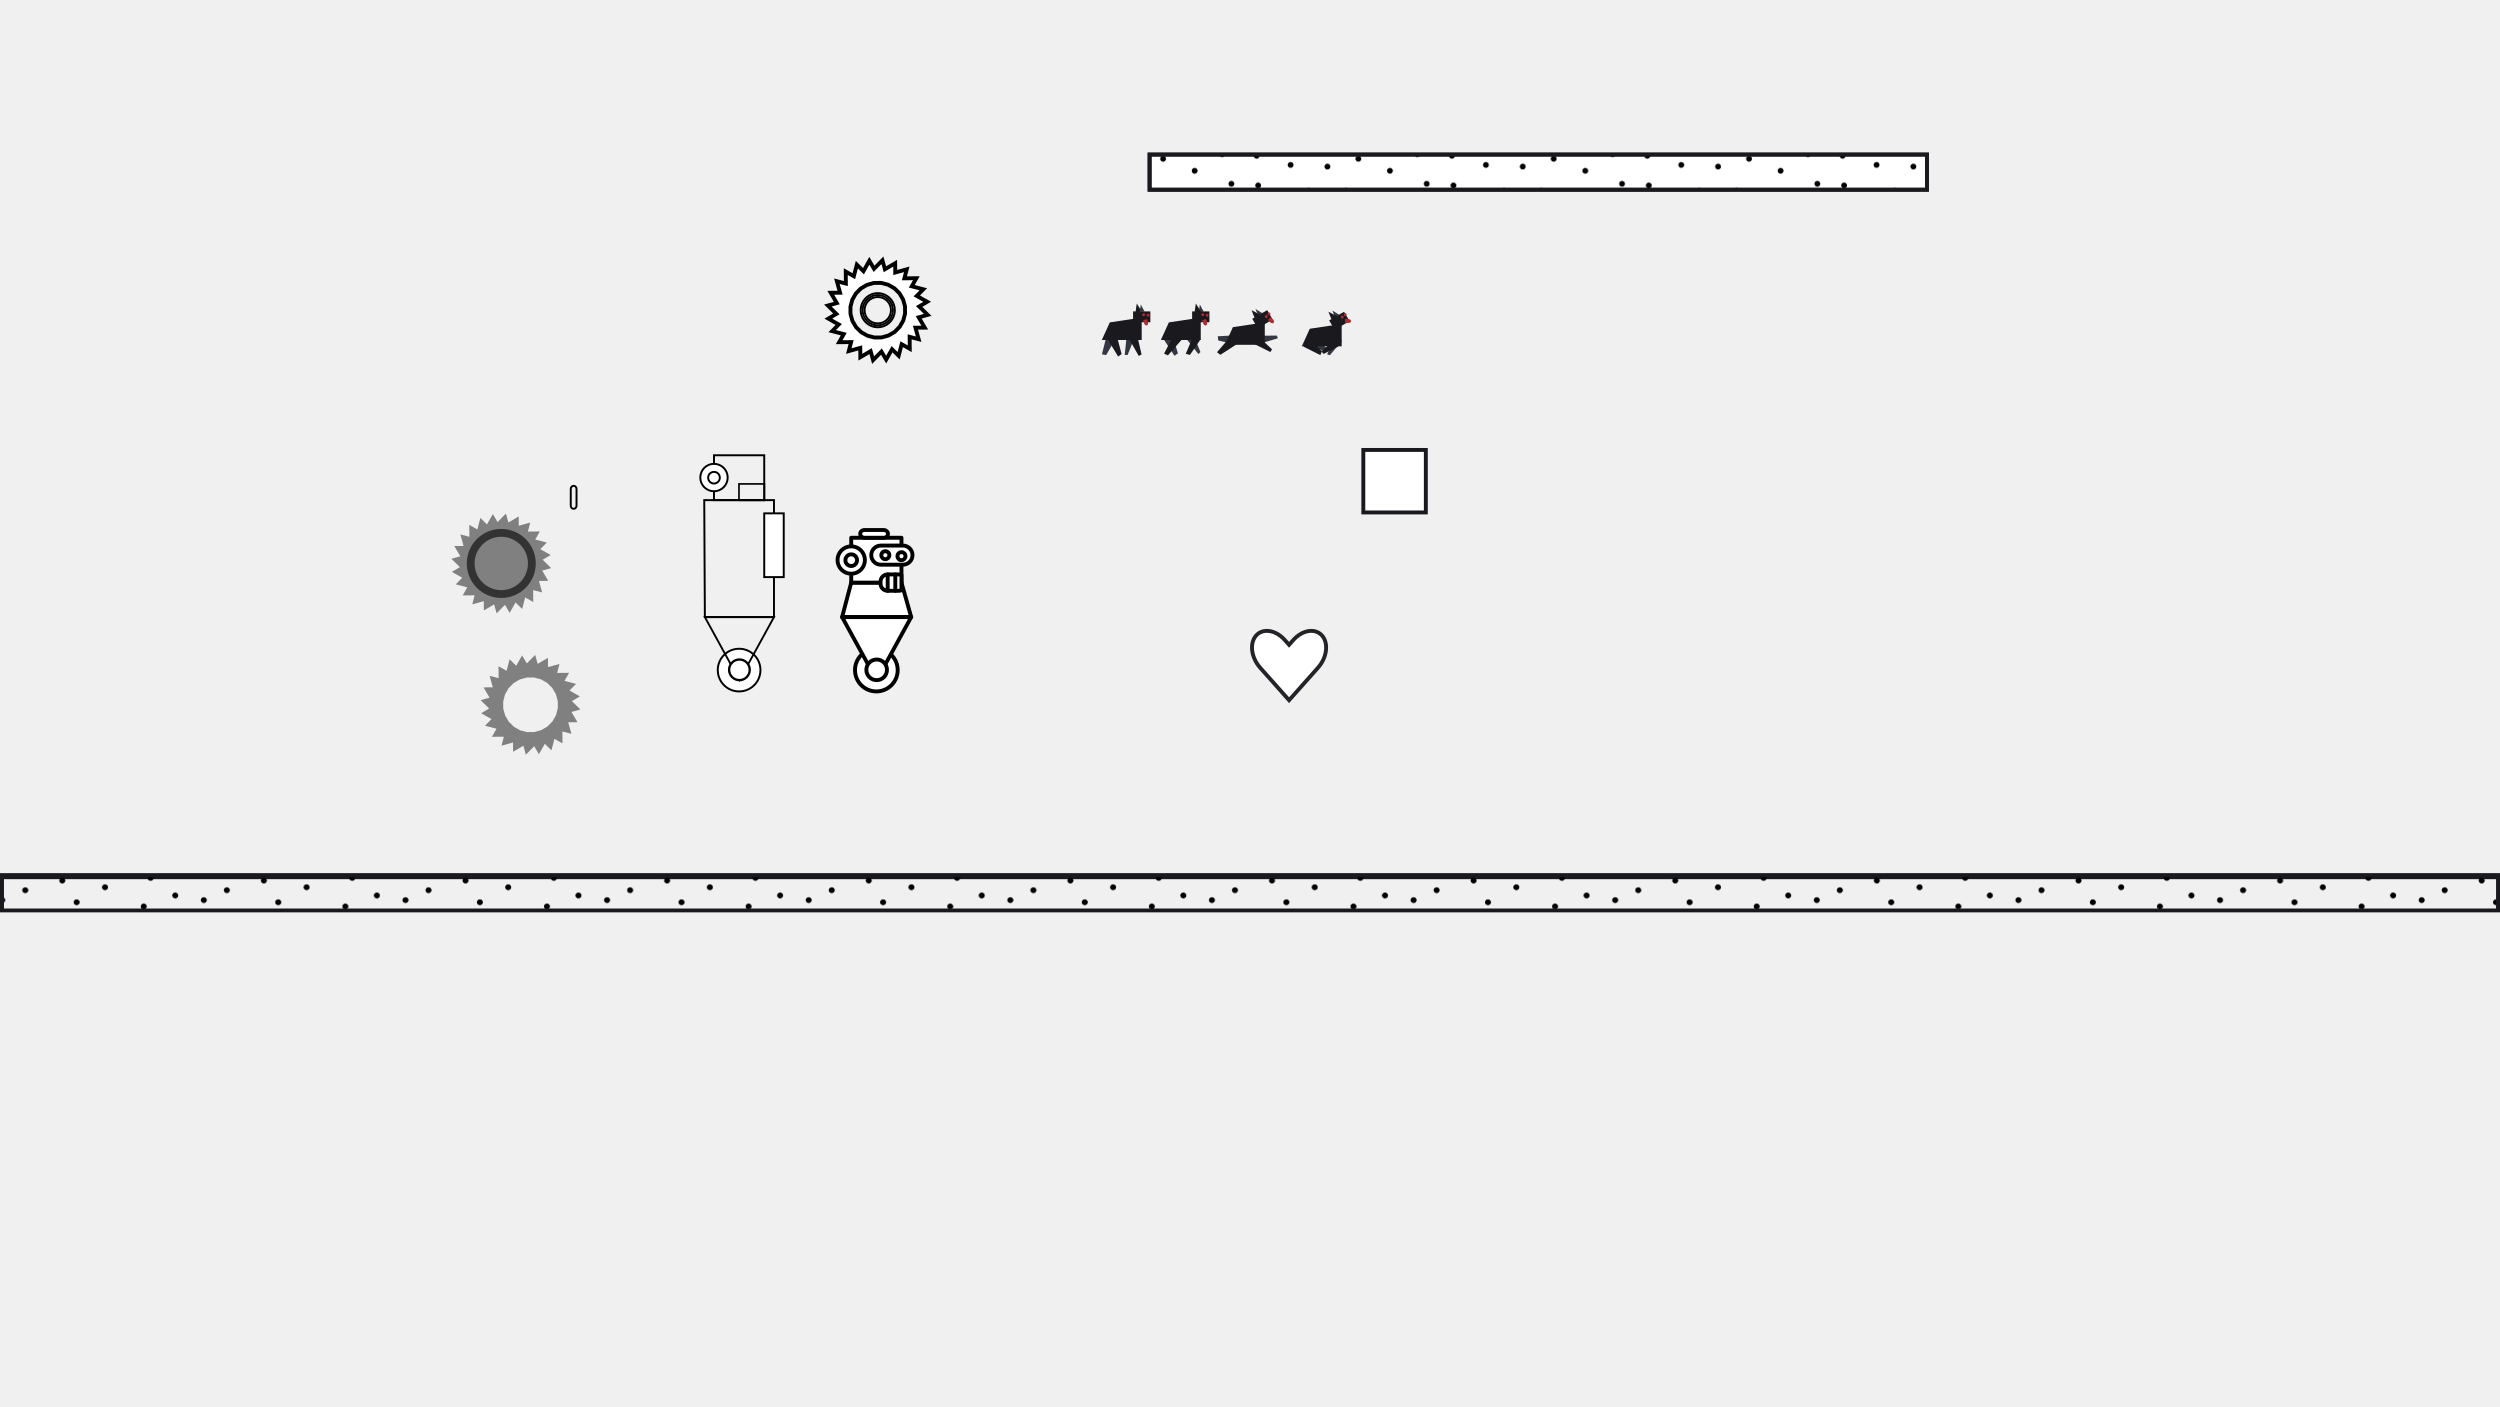
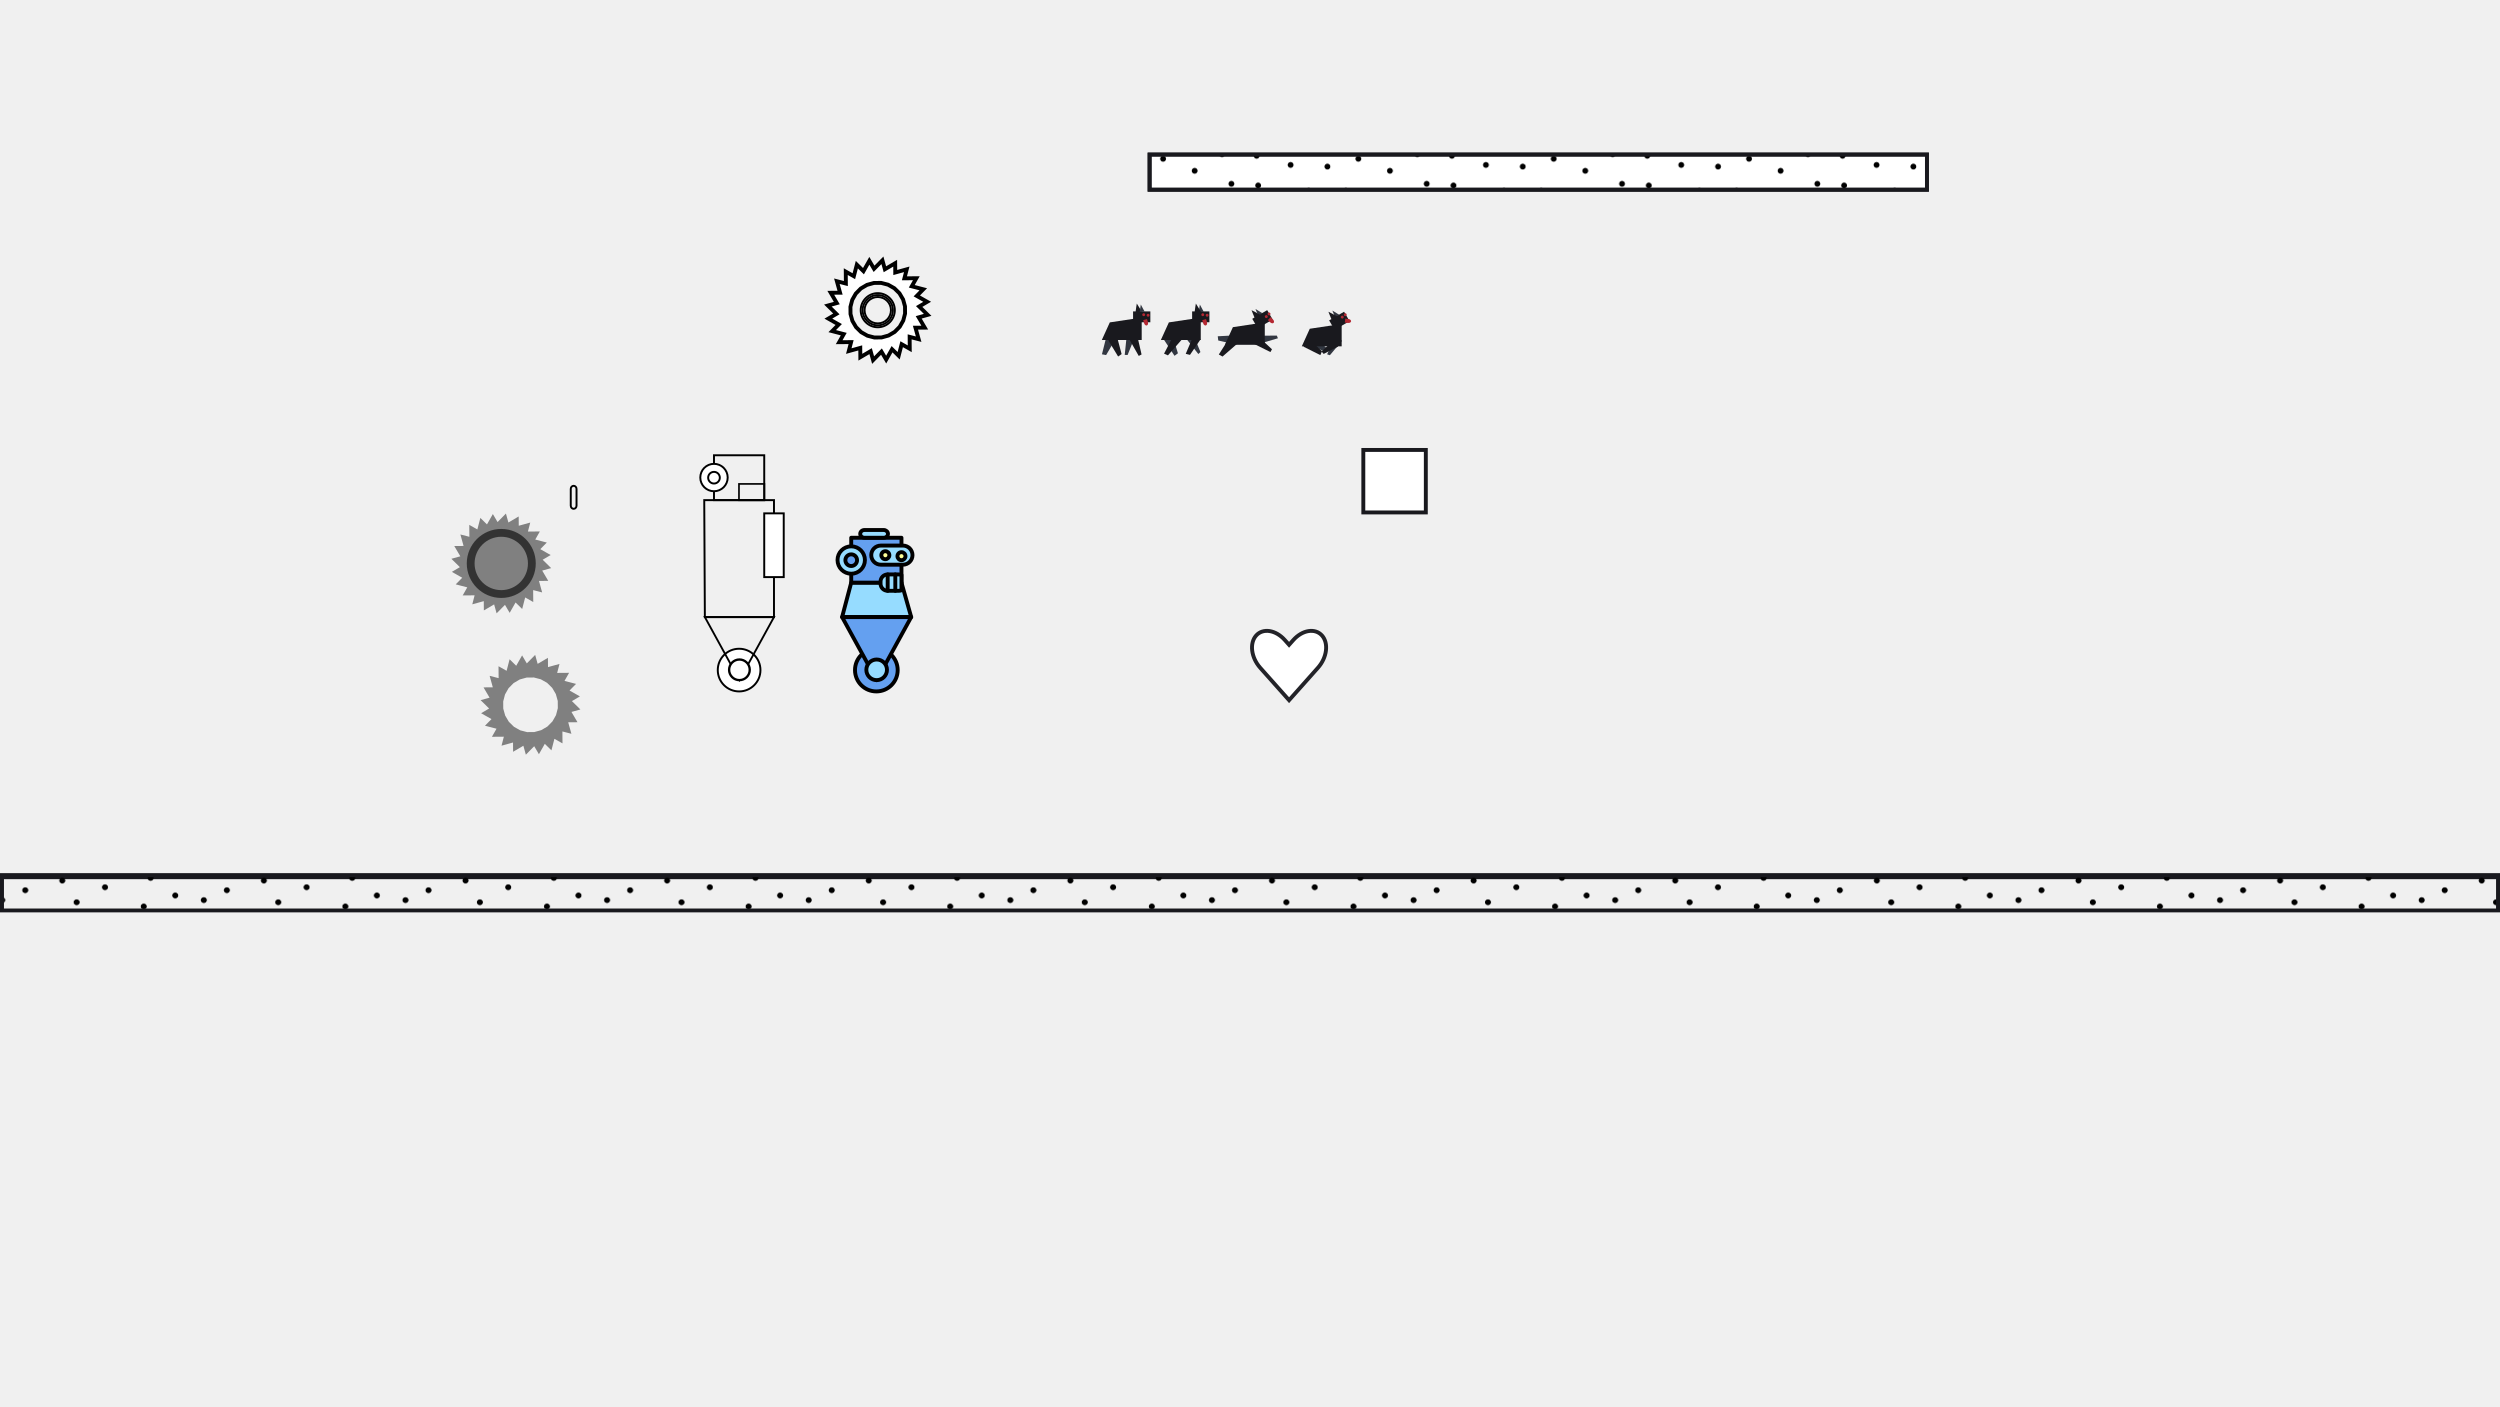
<svg xmlns="http://www.w3.org/2000/svg" xmlns:xlink="http://www.w3.org/1999/xlink" width="1280" height="720" viewBox="0 0 1280 720" version="1.1" id="svg1">
  <defs id="defs1">
    <pattern xlink:href="#pattern75" preserveAspectRatio="xMidYMid" id="pattern76" patternTransform="matrix(10,0,0,10,0,-29.18016)" />
    <pattern patternUnits="userSpaceOnUse" width="10" height="10" patternTransform="translate(0,0) scale(10,10)" preserveAspectRatio="xMidYMid" id="pattern75">
      <circle style="stroke:none" cx="2.567" cy="0.810" r="0.15" id="circle26" />
      <circle style="stroke:none" cx="3.048" cy="2.33" r="0.15" id="circle27" />
      <circle style="stroke:none" cx="4.418" cy="2.415" r="0.15" id="circle28" />
      <circle style="stroke:none" cx="1.844" cy="3.029" r="0.15" id="circle29" />
      <circle style="stroke:none" cx="6.08" cy="1.363" r="0.15" id="circle30" />
      <circle style="stroke:none" cx="5.819" cy="4.413" r="0.15" id="circle31" />
      <circle style="stroke:none" cx="4.305" cy="4.048" r="0.15" id="circle32" />
      <circle style="stroke:none" cx="5.541" cy="3.045" r="0.15" id="circle33" />
      <circle style="stroke:none" cx="4.785" cy="5.527" r="0.15" id="circle34" />
      <circle style="stroke:none" cx="2.667" cy="5.184" r="0.15" id="circle35" />
      <circle style="stroke:none" cx="7.965" cy="1.448" r="0.15" id="circle36" />
      <circle style="stroke:none" cx="7.047" cy="5.049" r="0.15" id="circle38" />
      <circle style="stroke:none" cx="4.340" cy="0.895" r="0.15" id="circle39" />
      <circle style="stroke:none" cx="7.125" cy="0.340" r="0.15" id="circle44" />
      <circle style="stroke:none" cx="9.550" cy="1.049" r="0.15" id="circle45" />
      <circle style="stroke:none" cx="7.006" cy="2.689" r="0.15" id="circle46" />
      <circle style="stroke:none" cx="8.909" cy="2.689" r="0.15" id="circle47" />
      <circle style="stroke:none" cx="9.315" cy="4.407" r="0.15" id="circle48" />
      <circle style="stroke:none" cx="7.820" cy="3.870" r="0.15" id="circle50" />
      <circle style="stroke:none" cx="8.270" cy="5.948" r="0.15" id="circle51" />
      <circle style="stroke:none" cx="7.973" cy="7.428" r="0.15" id="circle52" />
      <circle style="stroke:none" cx="9.342" cy="8.072" r="0.15" id="circle53" />
      <circle style="stroke:none" cx="8.206" cy="9.315" r="0.15" id="circle54" />
      <circle style="stroke:none" cx="9.682" cy="9.475" r="0.15" id="circle55" />
      <circle style="stroke:none" cx="9.688" cy="6.186" r="0.15" id="circle56" />
      <circle style="stroke:none" cx="3.379" cy="6.296" r="0.15" id="circle57" />
      <circle style="stroke:none" cx="2.871" cy="8.204" r="0.15" id="circle58" />
      <circle style="stroke:none" cx="4.59" cy="8.719" r="0.15" id="circle59" />
      <circle style="stroke:none" cx="3.181" cy="9.671" r="0.15" id="circle60" />
      <circle style="stroke:none" cx="5.734" cy="7.315" r="0.15" id="circle61" />
      <circle style="stroke:none" cx="6.707" cy="6.513" r="0.15" id="circle62" />
      <circle style="stroke:none" cx="5.730" cy="9.670" r="0.15" id="circle63" />
      <circle style="stroke:none" cx="6.535" cy="8.373" r="0.15" id="circle64" />
      <circle style="stroke:none" cx="4.37" cy="7.154" r="0.15" id="circle65" />
      <circle style="stroke:none" cx="0.622" cy="7.25" r="0.15" id="circle66" />
      <circle style="stroke:none" cx="0.831" cy="5.679" r="0.15" id="circle67" />
      <circle style="stroke:none" cx="1.257" cy="8.519" r="0.15" id="circle68" />
      <circle style="stroke:none" cx="1.989" cy="6.877" r="0.15" id="circle69" />
      <circle style="stroke:none" cx="0.374" cy="3.181" r="0.15" id="circle70" />
      <circle style="stroke:none" cx="1.166" cy="1.664" r="0.15" id="circle71" />
      <circle style="stroke:none" cx="1.151" cy="0.093" r="0.15" id="circle72" />
      <circle style="stroke:none" cx="1.151" cy="10.093" r="0.15" id="circle73" />
      <circle style="stroke:none" cx="1.302" cy="4.451" r="0.15" id="circle74" />
      <circle style="stroke:none" cx="3.047" cy="3.763" r="0.15" id="circle75" />
    </pattern>
    <clipPath clipPathUnits="userSpaceOnUse" id="clipPath25">
      <path id="path25" style="stroke-width:0.1;stroke-linecap:square;paint-order:markers fill stroke;stop-color:#000000" d="m -880.828,-187.298 h 1640.84 v 73.282 h -1640.84 z" />
    </clipPath>
    <pattern xlink:href="#Polkadots-med" preserveAspectRatio="xMidYMid" id="pattern20" patternTransform="matrix(10,0,0,10,-45.68994,28.7962)" x="0" y="0" />
    <pattern patternUnits="userSpaceOnUse" width="10" height="10" patternTransform="translate(0,0) scale(10,10)" preserveAspectRatio="xMidYMid" id="Polkadots-med">
      <circle style="stroke:none" cx="2.567" cy="0.810" r="0.15" id="circle406" />
      <circle style="stroke:none" cx="3.048" cy="2.33" r="0.15" id="circle408" />
      <circle style="stroke:none" cx="4.418" cy="2.415" r="0.15" id="circle410" />
      <circle style="stroke:none" cx="1.844" cy="3.029" r="0.15" id="circle412" />
      <circle style="stroke:none" cx="6.08" cy="1.363" r="0.15" id="circle414" />
      <circle style="stroke:none" cx="5.819" cy="4.413" r="0.15" id="circle416" />
      <circle style="stroke:none" cx="4.305" cy="4.048" r="0.15" id="circle418" />
      <circle style="stroke:none" cx="5.541" cy="3.045" r="0.15" id="circle420" />
      <circle style="stroke:none" cx="4.785" cy="5.527" r="0.15" id="circle422" />
      <circle style="stroke:none" cx="2.667" cy="5.184" r="0.15" id="circle424" />
      <circle style="stroke:none" cx="7.965" cy="1.448" r="0.15" id="circle426" />
      <circle style="stroke:none" cx="7.047" cy="5.049" r="0.15" id="circle428" />
      <circle style="stroke:none" cx="4.340" cy="0.895" r="0.15" id="circle430" />
      <circle style="stroke:none" cx="7.125" cy="0.340" r="0.15" id="circle432" />
      <circle style="stroke:none" cx="9.550" cy="1.049" r="0.15" id="circle434" />
      <circle style="stroke:none" cx="7.006" cy="2.689" r="0.15" id="circle436" />
      <circle style="stroke:none" cx="8.909" cy="2.689" r="0.15" id="circle438" />
      <circle style="stroke:none" cx="9.315" cy="4.407" r="0.15" id="circle440" />
      <circle style="stroke:none" cx="7.820" cy="3.870" r="0.15" id="circle442" />
      <circle style="stroke:none" cx="8.270" cy="5.948" r="0.15" id="circle444" />
      <circle style="stroke:none" cx="7.973" cy="7.428" r="0.15" id="circle446" />
      <circle style="stroke:none" cx="9.342" cy="8.072" r="0.15" id="circle448" />
      <circle style="stroke:none" cx="8.206" cy="9.315" r="0.15" id="circle450" />
      <circle style="stroke:none" cx="9.682" cy="9.475" r="0.15" id="circle452" />
      <circle style="stroke:none" cx="9.688" cy="6.186" r="0.15" id="circle454" />
      <circle style="stroke:none" cx="3.379" cy="6.296" r="0.15" id="circle456" />
      <circle style="stroke:none" cx="2.871" cy="8.204" r="0.15" id="circle458" />
      <circle style="stroke:none" cx="4.59" cy="8.719" r="0.15" id="circle460" />
      <circle style="stroke:none" cx="3.181" cy="9.671" r="0.15" id="circle462" />
      <circle style="stroke:none" cx="5.734" cy="7.315" r="0.15" id="circle464" />
      <circle style="stroke:none" cx="6.707" cy="6.513" r="0.15" id="circle466" />
      <circle style="stroke:none" cx="5.730" cy="9.670" r="0.15" id="circle468" />
      <circle style="stroke:none" cx="6.535" cy="8.373" r="0.15" id="circle470" />
      <circle style="stroke:none" cx="4.37" cy="7.154" r="0.15" id="circle472" />
      <circle style="stroke:none" cx="0.622" cy="7.25" r="0.15" id="circle474" />
      <circle style="stroke:none" cx="0.831" cy="5.679" r="0.15" id="circle476" />
      <circle style="stroke:none" cx="1.257" cy="8.519" r="0.15" id="circle478" />
      <circle style="stroke:none" cx="1.989" cy="6.877" r="0.15" id="circle480" />
      <circle style="stroke:none" cx="0.374" cy="3.181" r="0.15" id="circle482" />
      <circle style="stroke:none" cx="1.166" cy="1.664" r="0.15" id="circle484" />
      <circle style="stroke:none" cx="1.151" cy="0.093" r="0.15" id="circle486" />
      <circle style="stroke:none" cx="1.151" cy="10.093" r="0.15" id="circle488" />
      <circle style="stroke:none" cx="1.302" cy="4.451" r="0.15" id="circle490" />
      <circle style="stroke:none" cx="3.047" cy="3.763" r="0.15" id="circle492" />
    </pattern>
    <clipPath clipPathUnits="userSpaceOnUse" id="clipPath14">
      <path id="path14" style="stroke-width:0.1;stroke-linecap:square;paint-order:markers fill stroke;stop-color:#000000" d="m -880.828,-187.298 h 1640.84 v 73.282 h -1640.84 z" />
    </clipPath>
    <clipPath clipPathUnits="userSpaceOnUse" id="clipPath52">
      <path id="path8" style="stroke-width:0.1;stroke-linecap:square;paint-order:markers fill stroke;stop-color:#000000" d="m -880.828,-187.298 h 1640.84 v 73.282 h -1640.84 z" />
    </clipPath>
  </defs>
  <g id="layer1">
    <path id="path49" style="fill:#808080;fill-opacity:1;stroke:none;stroke-width:10" d="m 259.033,262.938 -4.283,4.352 -2.41,-4.1 -3.01,5.313 -3.391,-3.336 -1.531,5.91 -4.139,-2.344 0.051,6.105 -4.604,-1.193 1.627,5.883 -4.754,0.039 3.094,5.264 -4.582,1.268 4.352,4.283 -4.1,2.41 5.313,3.01 -3.336,3.391 5.91,1.531 -2.344,4.139 6.105,-0.051 -1.193,4.604 5.883,-1.627 0.039,4.754 5.264,-3.096 1.268,4.584 4.281,-4.35 2.412,4.098 3.01,-5.312 3.389,3.336 1.533,-5.91 4.137,2.344 -0.049,-6.105 4.604,1.193 -1.627,-5.883 4.754,-0.039 -3.094,-5.264 4.582,-1.268 -4.352,-4.281 4.1,-2.412 -5.313,-3.01 3.336,-3.389 -5.91,-1.533 2.344,-4.137 -6.105,0.049 1.193,-4.604 -5.883,1.627 -0.039,-4.754 -5.264,3.094 z m -0.66,11.564 3.559,0.922 3.201,1.812 2.623,2.58 1.863,3.17 0.98,3.543 0.029,3.68 -0.922,3.559 -1.812,3.199 -2.582,2.627 -3.164,1.861 -3.547,0.98 -3.684,0.029 -3.553,-0.92 -3.203,-1.814 -2.621,-2.578 -1.865,-3.168 -0.98,-3.545 -0.029,-3.686 0.92,-3.555 1.816,-3.203 2.576,-2.619 3.168,-1.865 3.545,-0.98 z" />
    <path id="path52" style="fill:#808080;fill-opacity:1;stroke:none;stroke-width:10" d="m 274.007,335.313 -4.283,4.352 -2.41,-4.1 -3.01,5.313 -3.391,-3.336 -1.531,5.91 -4.139,-2.344 0.051,6.105 -4.604,-1.193 1.627,5.883 -4.754,0.039 3.094,5.264 -4.582,1.268 4.352,4.283 -4.1,2.41 5.313,3.01 -3.336,3.391 5.91,1.531 -2.344,4.139 6.105,-0.051 -1.193,4.604 5.883,-1.627 0.039,4.754 5.264,-3.096 1.268,4.584 4.281,-4.35 2.412,4.098 3.01,-5.312 3.389,3.336 1.533,-5.91 4.137,2.344 -0.049,-6.105 4.604,1.193 -1.627,-5.883 4.754,-0.039 -3.094,-5.264 4.582,-1.268 -4.352,-4.281 4.1,-2.412 -5.313,-3.01 3.336,-3.389 -5.91,-1.533 2.344,-4.137 -6.105,0.049 1.193,-4.604 -5.883,1.627 -0.039,-4.754 -5.264,3.094 z m -0.66,11.564 3.559,0.922 3.201,1.812 2.623,2.58 1.863,3.17 0.98,3.543 0.029,3.68 -0.922,3.559 -1.812,3.199 -2.582,2.627 -3.164,1.861 -3.547,0.98 -3.684,0.029 -3.553,-0.92 -3.203,-1.814 -2.621,-2.578 -1.865,-3.168 -0.98,-3.545 -0.029,-3.686 0.92,-3.555 1.816,-3.203 2.576,-2.619 3.168,-1.865 3.545,-0.98 z" />
    <circle style="fill:#808080;stroke:#333333;stroke-width:4;stroke-dasharray:none" id="circle49" cx="256.647" cy="288.484" r="15.662" />
    <g id="g37" transform="translate(-703.3528,-251.5157)">
      <circle style="fill:#ffffff;fill-opacity:1;stroke:#000000;stroke-width:1;stroke-dasharray:none" id="path37" cx="1081.777" cy="594.6" r="10.927" />
      <path id="rect29" style="opacity:1;vector-effect:none;fill:none;fill-rule:evenodd;stroke:#000000;stop-color:#000000;stop-opacity:1" d="m 1063.924,507.581 h 35.707 v 59.882 h -35.388 z" />
      <rect style="font-variation-settings:normal;opacity:1;vector-effect:none;fill:none;fill-opacity:1;fill-rule:evenodd;stroke:#000000;stroke-width:1;stroke-linecap:butt;stroke-linejoin:miter;stroke-miterlimit:4;stroke-dasharray:none;stroke-dashoffset:0;stroke-opacity:1;-inkscape-stroke:none;stop-color:#000000;stop-opacity:1" id="rect30" width="25.725" height="22.968" x="1068.915" y="484.613" />
      <rect style="font-variation-settings:normal;opacity:1;vector-effect:none;fill:#ffffff;fill-opacity:1;fill-rule:evenodd;stroke:#000000;stroke-width:1;stroke-linecap:butt;stroke-linejoin:miter;stroke-miterlimit:4;stroke-dasharray:none;stroke-dashoffset:0;stroke-opacity:1;-inkscape-stroke:none;stop-color:#000000;stop-opacity:1" id="rect31" width="9.983" height="32.636" x="1094.64" y="514.356" />
      <path style="fill:none;fill-opacity:1;stroke:#000000;stroke-width:1;stroke-dasharray:none" id="path33" d="m 1030.904,629.677 -9.31,-16.126 -9.31,-16.126 18.621,0 18.62,0 -9.31,16.126 z" transform="matrix(0.9502488,0,0,1.000875,102.3215,-30.48499)" />
      <rect style="font-variation-settings:normal;opacity:1;vector-effect:none;fill:none;fill-opacity:1;fill-rule:evenodd;stroke:#000000;stroke-width:0.858;stroke-linecap:butt;stroke-linejoin:miter;stroke-miterlimit:4;stroke-dasharray:none;stroke-dashoffset:0;stroke-opacity:1;-inkscape-stroke:none;stop-color:#000000;stop-opacity:1" id="rect34" width="13.004" height="8.368" x="1081.707" y="499.284" />
      <circle style="fill:#ffffff;fill-opacity:1;stroke:#000000;stroke-width:1;stroke-dasharray:none" id="path34" cx="1068.915" cy="496.018" r="7.013" />
      <circle style="fill:#ffffff;fill-opacity:1;stroke:#000000;stroke-width:1.205;stroke-dasharray:none" id="path35" cx="1081.937" cy="594.462" r="5.281" />
      <circle style="fill:#ffffff;fill-opacity:1;stroke:#000000;stroke-width:1;stroke-dasharray:none" id="path36" cx="1068.915" cy="496.097" r="2.986" />
    </g>
-     <circle style="fill:#ffffff;fill-opacity:1;stroke:#000000;stroke-width:2;stroke-linejoin:round;stroke-dasharray:none" id="circle37" cx="448.687" cy="343.084" r="10.927" />
-     <path id="path38" style="fill:#ffffff;fill-rule:evenodd;stroke:#000000;stroke-width:2;stroke-linecap:round;stroke-linejoin:round;stroke-dasharray:none;stop-color:#000000" d="m 435.825,298.3 h 25.725 l 4.991,17.647 h -35.388 z" />
-     <rect style="font-variation-settings:normal;fill:#ffffff;fill-opacity:1;fill-rule:evenodd;stroke:#000000;stroke-width:2;stroke-linecap:butt;stroke-linejoin:round;stroke-miterlimit:4;stroke-dasharray:none;stroke-dashoffset:0;stroke-opacity:1;stop-color:#000000" id="rect38" width="25.725" height="22.968" x="435.825" y="275.331" />
-     <rect style="font-variation-settings:normal;fill:#ffffff;fill-opacity:1;fill-rule:evenodd;stroke:#000000;stroke-width:2;stroke-linecap:butt;stroke-linejoin:round;stroke-miterlimit:4;stroke-dasharray:none;stroke-dashoffset:0;stroke-opacity:1;stop-color:#000000" id="rect39" width="3.965" height="14.206" x="271.366" y="-454.639" transform="rotate(90)" ry="2.173" rx="1.983" />
-     <path style="fill:#ffffff;fill-opacity:1;stroke:#000000;stroke-width:2.051;stroke-linejoin:round;stroke-dasharray:none" id="path39" d="m 1030.904,629.677 -9.31,-16.126 -9.31,-16.126 18.621,0 18.62,0 -9.31,16.126 z" transform="matrix(0.9502488,0,0,1.000875,-530.7686,-282.0007)" />
-     <circle style="fill:#ffffff;fill-opacity:1;stroke:#000000;stroke-width:2;stroke-linejoin:round;stroke-dasharray:none" id="circle40" cx="435.825" cy="286.737" r="7.013" />
-     <circle style="fill:#ffffff;fill-opacity:1;stroke:#000000;stroke-width:2;stroke-linejoin:round;stroke-dasharray:none" id="circle41" cx="448.847" cy="342.946" r="5.281" />
-     <circle style="fill:#ffffff;fill-opacity:1;stroke:#000000;stroke-width:2;stroke-linejoin:round;stroke-dasharray:none" id="circle42" cx="435.825" cy="286.816" r="2.986" />
-     <rect style="font-variation-settings:normal;fill:#ffffff;fill-opacity:1;fill-rule:evenodd;stroke:#000000;stroke-width:2;stroke-linecap:butt;stroke-linejoin:miter;stroke-miterlimit:4;stroke-dasharray:none;stroke-dashoffset:0;stroke-opacity:1;stop-color:#000000" id="rect43" width="21.117" height="9.791" x="446.08" y="279.331" ry="4.895" rx="4.895" />
-     <circle style="fill:#ffffff;fill-opacity:1;stroke:#000000;stroke-width:2;stroke-linecap:round;stroke-linejoin:round;stroke-dasharray:none" id="circle43" cx="461.55" cy="284.764" r="2.052" />
-     <circle style="fill:#ffffff;fill-opacity:1;stroke:#000000;stroke-width:2;stroke-linecap:round;stroke-linejoin:round;stroke-dasharray:none" id="path43" cx="453.295" cy="284.264" r="2.052" />
-     <path id="rect40" style="font-variation-settings:normal;fill:#ffffff;fill-opacity:1;fill-rule:evenodd;stroke:#000000;stroke-width:2;stroke-linecap:butt;stroke-linejoin:round;stroke-miterlimit:4;stroke-dasharray:none;stroke-dashoffset:0;stroke-opacity:1;stop-color:#000000" d="m 454.487,294.117 c -2.021,0 -3.648,1.626 -3.648,3.646 v 1.072 c 0,2.021 1.628,3.648 3.648,3.648 h 5.709 c 0.479,0 0.935,-0.092 1.354,-0.258 v -7.854 c -0.418,-0.166 -0.875,-0.256 -1.354,-0.256 z" />
+     <circle style="mix-blend-mode:normal;fill:#64a0f0;fill-opacity:1;stroke:#000000;stroke-width:2;stroke-linejoin:round;stroke-dasharray:none" id="circle37" cx="448.687" cy="343.084" r="10.927" />
+     <path id="path38" style="mix-blend-mode:normal;fill:#96dcff;fill-rule:evenodd;stroke:#000000;stroke-width:2;stroke-linecap:round;stroke-linejoin:round;stroke-dasharray:none;stop-color:#000000" d="m 435.825,298.3 h 25.725 l 4.991,17.647 h -35.388 z" />
+     <rect style="font-variation-settings:normal;mix-blend-mode:normal;fill:#64a0f0;fill-opacity:1;fill-rule:evenodd;stroke:#000000;stroke-width:2;stroke-linecap:butt;stroke-linejoin:round;stroke-miterlimit:4;stroke-dasharray:none;stroke-dashoffset:0;stroke-opacity:1;stop-color:#000000" id="rect38" width="25.725" height="22.968" x="435.825" y="275.331" />
+     <rect style="font-variation-settings:normal;mix-blend-mode:normal;fill:#96dcff;fill-opacity:1;fill-rule:evenodd;stroke:#000000;stroke-width:2;stroke-linecap:butt;stroke-linejoin:round;stroke-miterlimit:4;stroke-dasharray:none;stroke-dashoffset:0;stroke-opacity:1;stop-color:#000000" id="rect39" width="3.965" height="14.206" x="271.366" y="-454.639" transform="rotate(90)" ry="2.173" rx="1.983" />
+     <path style="mix-blend-mode:normal;fill:#64a0f0;fill-opacity:1;stroke:#000000;stroke-width:2.051;stroke-linejoin:round;stroke-dasharray:none" id="path39" d="m 1030.904,629.677 -9.31,-16.126 -9.31,-16.126 18.621,0 18.62,0 -9.31,16.126 z" transform="matrix(0.9502488,0,0,1.000875,-530.7686,-282.0007)" />
+     <circle style="mix-blend-mode:normal;fill:#96dcff;fill-opacity:1;stroke:#000000;stroke-width:2;stroke-linejoin:round;stroke-dasharray:none" id="circle40" cx="435.825" cy="286.737" r="7.013" />
+     <circle style="mix-blend-mode:normal;fill:#96dcff;fill-opacity:1;stroke:#000000;stroke-width:2;stroke-linejoin:round;stroke-dasharray:none" id="circle41" cx="448.847" cy="342.946" r="5.281" />
+     <circle style="mix-blend-mode:normal;fill:#64a0f0;fill-opacity:1;stroke:#000000;stroke-width:2;stroke-linejoin:round;stroke-dasharray:none" id="circle42" cx="435.825" cy="286.816" r="2.986" />
+     <rect style="font-variation-settings:normal;mix-blend-mode:normal;fill:#96dcff;fill-opacity:1;fill-rule:evenodd;stroke:#000000;stroke-width:2;stroke-linecap:butt;stroke-linejoin:miter;stroke-miterlimit:4;stroke-dasharray:none;stroke-dashoffset:0;stroke-opacity:1;stop-color:#000000" id="rect43" width="21.117" height="9.791" x="446.08" y="279.331" ry="4.895" rx="4.895" />
+     <circle style="mix-blend-mode:normal;fill:#ffff96;fill-opacity:1;stroke:#000000;stroke-width:2;stroke-linecap:round;stroke-linejoin:round;stroke-dasharray:none" id="circle43" cx="461.55" cy="284.764" r="2.052" />
+     <circle style="mix-blend-mode:normal;fill:#ffff96;fill-opacity:1;stroke:#000000;stroke-width:2;stroke-linecap:round;stroke-linejoin:round;stroke-dasharray:none" id="path43" cx="453.295" cy="284.264" r="2.052" />
+     <path id="rect40" style="font-variation-settings:normal;mix-blend-mode:normal;fill:#96dcff;fill-opacity:1;fill-rule:evenodd;stroke:#000000;stroke-width:2;stroke-linecap:butt;stroke-linejoin:round;stroke-miterlimit:4;stroke-dasharray:none;stroke-dashoffset:0;stroke-opacity:1;stop-color:#000000" d="m 454.487,294.117 c -2.021,0 -3.648,1.626 -3.648,3.646 v 1.072 c 0,2.021 1.628,3.648 3.648,3.648 h 5.709 c 0.479,0 0.935,-0.092 1.354,-0.258 v -7.854 c -0.418,-0.166 -0.875,-0.256 -1.354,-0.256 z" />
    <rect style="font-variation-settings:normal;opacity:1;vector-effect:none;fill:none;fill-opacity:1;fill-rule:evenodd;stroke:#000000;stroke-width:1;stroke-linecap:butt;stroke-linejoin:miter;stroke-miterlimit:4;stroke-dasharray:none;stroke-dashoffset:0;stroke-opacity:1;-inkscape-stroke:none;stop-color:#000000;stop-opacity:1" id="rect45" width="2.952" height="11.785" x="292.228" y="248.733" rx="1.607" ry="1.607" />
-     <path style="fill:#ffffff;fill-opacity:1;stroke:#000000;stroke-width:2;stroke-linecap:round;stroke-linejoin:round;stroke-dasharray:none" d="m 454.487,294.117 v 8.367" id="path47" />
-     <path style="fill:#ffffff;fill-opacity:1;stroke:#000000;stroke-width:2;stroke-linecap:round;stroke-linejoin:round;stroke-dasharray:none" d="m 458.397,294.117 v 8.367" id="path48" />
+     <path style="mix-blend-mode:normal;fill:#96dcff;fill-opacity:1;stroke:#000000;stroke-width:2;stroke-linecap:round;stroke-linejoin:round;stroke-dasharray:none" d="m 454.487,294.117 v 8.367" id="path47" />
+     <path style="mix-blend-mode:normal;fill:#96dcff;fill-opacity:1;stroke:#000000;stroke-width:2;stroke-linecap:round;stroke-linejoin:round;stroke-dasharray:none" d="m 458.397,294.117 v 8.367" id="path48" />
    <path id="path3" style="opacity:1;fill:#ffffff;stroke:#232328;stroke-width:2;stroke-dasharray:none" d="m 643.147,325.384 c -3.497,3.927 -2.57,11.291 2.077,16.511 l 2.157,2.423 12.623,14.178 12.623,-14.178 2.157,-2.423 c 4.647,-5.22 5.574,-12.584 2.077,-16.511 -3.496,-3.927 -10.053,-2.887 -14.7,2.333 l -2.157,2.423 -2.157,-2.423 c -4.647,-5.22 -11.203,-6.26 -14.7,-2.333 z" />
    <g id="g7">
      <path id="path6" style="fill:#ffffff;fill-opacity:1;stroke:#000000;stroke-width:2;stroke-dasharray:none" d="m 451.797,133.278 -4.283,4.352 -2.41,-4.1 -3.01,5.313 -3.391,-3.336 -1.531,5.91 -4.139,-2.344 0.051,6.105 -4.604,-1.193 1.627,5.883 -4.754,0.039 3.094,5.264 -4.582,1.268 4.352,4.283 -4.1,2.41 5.312,3.01 -3.336,3.391 5.91,1.531 -2.344,4.139 6.106,-0.051 -1.193,4.604 5.883,-1.627 0.039,4.754 5.264,-3.096 1.268,4.584 4.281,-4.35 2.412,4.098 3.01,-5.312 3.389,3.336 1.533,-5.91 4.137,2.344 -0.049,-6.105 4.604,1.193 -1.627,-5.883 4.754,-0.039 -3.094,-5.264 4.582,-1.268 -4.351,-4.281 4.1,-2.412 -5.312,-3.01 3.336,-3.389 -5.91,-1.533 2.344,-4.137 -6.105,0.049 1.193,-4.604 -5.883,1.627 -0.039,-4.754 -5.264,3.094 z m -0.66,11.564 3.559,0.922 3.201,1.812 2.623,2.58 1.863,3.17 0.981,3.543 0.029,3.68 -0.922,3.559 -1.812,3.199 -2.582,2.627 -3.164,1.861 -3.547,0.98 -3.684,0.029 -3.553,-0.92 -3.203,-1.814 -2.621,-2.578 -1.865,-3.168 -0.981,-3.545 -0.029,-3.686 0.92,-3.555 1.816,-3.203 2.576,-2.619 3.168,-1.865 3.545,-0.98 z" />
      <g id="g5" transform="translate(-67.87351,0.7861606)">
        <circle style="opacity:1;fill:none;stroke:none;stroke-width:2;stroke-dasharray:none" id="path5" cx="517.285" cy="158.037" r="10.145" />
        <g id="path4" style="opacity:1;fill:none;stroke:#000000;stroke-width:2.022;stroke-dasharray:none" transform="matrix(0.4945499,0,0,0.4945499,35.1122,-144.8121)">
          <path style="baseline-shift:baseline;display:inline;overflow:visible;fill:none;stroke:#000000;stroke-width:2.022;stroke-dasharray:none;enable-background:accumulate;stop-color:#000000;stop-opacity:1" d="M 990.636,612.374 A 15.662,15.662 0 0 1 974.974,628.036 15.662,15.662 0 0 1 959.312,612.374 15.662,15.662 0 0 1 974.974,596.713 a 15.662,15.662 0 0 1 15.662,15.662 z" id="path50" />
          <path style="baseline-shift:baseline;display:inline;overflow:visible;fill:none;stroke:#000000;stroke-width:2.022;stroke-dasharray:none;enable-background:accumulate;stop-color:#000000;stop-opacity:1" d="m 974.975,594.713 c -9.731,0 -17.662,7.932 -17.662,17.662 0,9.731 7.932,17.66 17.662,17.66 9.731,0 17.66,-7.93 17.66,-17.66 0,-9.731 -7.93,-17.662 -17.66,-17.662 z m 0,4 c 7.569,0 13.66,6.093 13.66,13.662 0,7.569 -6.091,13.66 -13.66,13.66 -7.569,0 -13.662,-6.091 -13.662,-13.66 0,-7.569 6.093,-13.662 13.662,-13.662 z" id="path51" />
        </g>
      </g>
      <circle style="opacity:0.36;fill:none;stroke:none;stroke-width:2;stroke-dasharray:none" id="path7" cx="449.412" cy="158.848" r="18.449" />
    </g>
    <g id="g23" transform="matrix(1.020822,0,0,1,-11.11698,0)" style="stroke-width:0.99">
      <g id="g22" transform="matrix(1.01124,0,0,1,-39.75786,370.2068)" style="stroke-width:0.984">
        <rect style="display:inline;fill:#ffffff;fill-opacity:1;stroke:#19191e;stroke-width:1.968;stroke-dasharray:none;stroke-opacity:1" id="rect21" width="1238" height="1" x="51.065" y="77.942" rx="0" ry="0" />
        <rect style="display:inline;fill:url(#pattern20);fill-opacity:1;stroke:#19191e;stroke-width:1.968;stroke-dasharray:none;stroke-opacity:1" id="rect20" width="1238" height="18" x="51.065" y="77.942" rx="0" ry="0" />
      </g>
    </g>
    <g id="g76">
      <rect style="opacity:1;fill:#ffffff;fill-opacity:1;stroke:#19191e;stroke-width:2;stroke-dasharray:none;stroke-opacity:1" id="rect24" width="398" height="18" x="588.597" y="79.135" />
      <rect style="opacity:1;fill:url(#pattern76);fill-opacity:1;stroke:#19191e;stroke-width:2;stroke-dasharray:none;stroke-opacity:1" id="rect23" width="398" height="18" x="588.597" y="79.135" />
    </g>
    <rect style="opacity:1;fill:#ffffff;fill-opacity:1;stroke:#19191e;stroke-width:2;stroke-dasharray:none;stroke-opacity:1" id="rect76" width="32" height="32" x="698.02" y="230.37" />
    <path id="rect80" style="opacity:1;fill:#19191e;fill-opacity:1;stroke:none;stroke-width:2;stroke-dasharray:none;stroke-opacity:1" d="m 582.04,155.412 -0.286,1.808 -0.303,2.221 h -1.321 v 5.576 h 8.848 v -5.576 h -4.424 z" />
-     <g id="g113">
-       <path style="opacity:1;fill:#323741;fill-opacity:1;stroke:none;stroke-width:2;stroke-dasharray:none;stroke-opacity:1" d="m 642.8,158.188 1.438,3.56 2.104,-1.378 z" id="path94" />
-       <path id="path95" style="opacity:1;fill:#323741;stroke-width:2" d="m 633.118,171.666 -0.155,4.834 -9.221,-2.168 -0.249,-2.162 z" />
-       <path id="path96" style="opacity:1;fill:#323741;stroke-width:2" d="m 645.044,175.917 -0.974,-4.029 9.674,-0.067 0.546,1.374 z" />
-       <path id="path97" style="opacity:1;fill:#19191e;stroke-width:2" d="m 631.243,167.504 16.328,-2.459 v 11.477 h -20.427 z" />
-       <path id="path98" style="opacity:1;fill:#19191e;fill-opacity:1;stroke:none;stroke-width:2;stroke-dasharray:none;stroke-opacity:1" d="m 640.783,158.788 0.66,1.708 0.853,2.073 -1.143,0.663 2.799,4.822 7.652,-4.442 -2.799,-4.822 -3.827,2.221 z" />
-       <path id="path99" style="opacity:1;fill:#19191e;stroke-width:2" d="m 629.382,173.039 3.527,3.393 -8.078,5.227 -1.735,-1.314 z" />
-       <path id="path100" style="opacity:1;fill:#19191e;stroke-width:2" d="m 641.837,175.962 3.315,-2.823 6.1,5.689 -0.786,1.428 z" />
-       <circle style="opacity:1;fill:#b42832;fill-opacity:1;stroke:none;stroke-width:2;stroke-dasharray:none;stroke-opacity:1" id="circle100" cx="479.363" cy="465.662" r="0.747" transform="rotate(-30.13181)" />
-       <circle style="opacity:1;fill:#b42832;fill-opacity:1;stroke:none;stroke-width:2;stroke-dasharray:none;stroke-opacity:1" id="circle101" cx="481.263" cy="465.181" r="0.747" transform="rotate(-30.13181)" />
-       <path id="path101" style="opacity:1;fill:#b42832;fill-opacity:1;stroke:none;stroke-width:2;stroke-dasharray:none;stroke-opacity:1" d="m 652.1,165.296 c 0.389,-0.408 0.225,-1.191 -0.368,-1.758 l -1.187,-1.133 -1.405,1.472 1.187,1.133 c 0.593,0.566 1.384,0.693 1.773,0.286 z" />
-     </g>
+     <path style="fill:#323741;fill-opacity:1;stroke:none;stroke-width:2;stroke-dasharray:none;stroke-opacity:1" d="m 642.8,158.188 1.438,3.56 2.104,-1.378 z" id="path94" />
+     <path id="path95" style="fill:#323741;stroke-width:2" d="m 633.118,171.666 -0.155,4.834 -9.221,-2.168 -0.249,-2.162 z" />
+     <path id="path96" style="fill:#323741;stroke-width:2" d="m 645.044,175.917 -0.974,-4.029 9.674,-0.067 0.546,1.374 z" />
+     <path id="path97" style="fill:#19191e;stroke-width:2" d="m 631.243,167.504 16.328,-2.459 v 11.477 h -20.427 z" />
+     <path id="path98" style="fill:#19191e;fill-opacity:1;stroke:none;stroke-width:2;stroke-dasharray:none;stroke-opacity:1" d="m 640.783,158.788 0.66,1.708 0.853,2.073 -1.143,0.663 2.799,4.822 7.652,-4.442 -2.799,-4.822 -3.827,2.221 z" />
+     <path id="path99" style="fill:#19191e;stroke-width:2" d="m 629.21,173.372 3.975,2.856 -7.251,6.324 -1.904,-1.053 z" />
+     <path id="path100" style="fill:#19191e;stroke-width:2" d="m 641.837,175.962 3.315,-2.823 6.1,5.689 -0.786,1.428 z" />
+     <circle style="fill:#b42832;fill-opacity:1;stroke:none;stroke-width:2;stroke-dasharray:none;stroke-opacity:1" id="circle100" cx="479.363" cy="465.662" r="0.747" transform="rotate(-30.13181)" />
+     <circle style="fill:#b42832;fill-opacity:1;stroke:none;stroke-width:2;stroke-dasharray:none;stroke-opacity:1" id="circle101" cx="481.263" cy="465.181" r="0.747" transform="rotate(-30.13181)" />
+     <path id="path101" style="fill:#b42832;fill-opacity:1;stroke:none;stroke-width:2;stroke-dasharray:none;stroke-opacity:1" d="m 652.1,165.296 c 0.389,-0.408 0.225,-1.191 -0.368,-1.758 l -1.187,-1.133 -1.405,1.472 1.187,1.133 c 0.593,0.566 1.384,0.693 1.773,0.286 z" />
    <g id="g114" transform="translate(0,3.257919)">
      <path style="opacity:1;fill:#323741;fill-opacity:1;stroke:none;stroke-width:2;stroke-dasharray:none;stroke-opacity:1" d="m 682.166,155.744 1.438,3.56 2.104,-1.378 z" id="path86" />
      <path id="path87" style="opacity:1;fill:#323741;stroke-width:2" d="m 669.521,172.574 2.482,-4.151 7.009,6.372 -0.832,2.011 z" />
      <path id="path88" style="opacity:1;fill:#323741;stroke-width:2" d="m 683.42,169.345 3.698,1.874 -6.227,7.403 -1.4,-0.476 z" />
      <path id="path89" style="opacity:1;fill:#19191e;stroke-width:2" d="m 670.61,165.061 16.328,-2.459 v 11.477 h -20.427 z" />
      <path id="path90" style="opacity:1;fill:#19191e;fill-opacity:1;stroke:none;stroke-width:2;stroke-dasharray:none;stroke-opacity:1" d="m 680.149,156.344 0.66,1.708 0.853,2.073 -1.143,0.663 2.799,4.822 7.652,-4.442 -2.799,-4.822 -3.827,2.221 z" />
      <path id="path91" style="opacity:1;fill:#19191e;stroke-width:2" d="m 667.407,174.249 2.43,-4.248 7.039,6.56 -0.851,2.003 z" />
      <path id="path92" style="opacity:1;fill:#19191e;stroke-width:2" d="m 683.615,170.073 1.528,4.078 -7.424,3.802 -1.076,-1.225 z" />
      <circle style="opacity:1;fill:#b42832;fill-opacity:1;stroke:none;stroke-width:2;stroke-dasharray:none;stroke-opacity:1" id="circle92" cx="514.5" cy="482.593" r="0.747" transform="rotate(-30.13181)" />
      <circle style="opacity:1;fill:#b42832;fill-opacity:1;stroke:none;stroke-width:2;stroke-dasharray:none;stroke-opacity:1" id="circle93" cx="516.441" cy="482.299" r="0.747" transform="rotate(-30.13181)" />
      <path id="path93" style="opacity:1;fill:#b42832;fill-opacity:1;stroke:none;stroke-width:2;stroke-dasharray:none;stroke-opacity:1" d="m 691.758,161.253 c 0.067,-0.56 -0.534,-1.088 -1.348,-1.186 l -1.629,-0.196 -0.243,2.021 1.629,0.196 c 0.815,0.098 1.523,-0.274 1.591,-0.834 z" />
    </g>
    <g id="g112">
      <g id="g110">
        <path style="opacity:1;fill:#323741;fill-opacity:1;stroke:none;stroke-width:2;stroke-dasharray:none;stroke-opacity:1" d="m 614.321,155.905 -0.543,3.801 2.511,-0.136 z" id="path102" />
        <path id="path103" style="opacity:1;fill:#323741;stroke-width:2" d="m 596.064,174.128 4.25,-2.307 2.785,9.054 -1.74,1.307 z" />
        <path id="path104" style="opacity:1;fill:#323741;stroke-width:2" d="m 607.59,173.688 3.379,-2.401 3.655,8.957 -1.073,1.017 z" />
        <path id="path105" style="opacity:1;fill:#19191e;stroke-width:2" d="m 598.461,165.061 16.328,-2.459 v 11.477 h -20.427 z" />
        <path id="path106" style="opacity:1;fill:#19191e;fill-opacity:1;stroke:none;stroke-width:2;stroke-dasharray:none;stroke-opacity:1" d="m 612.276,155.412 -0.286,1.808 -0.303,2.221 h -1.321 v 5.576 h 8.848 v -5.576 h -4.424 z" />
        <path id="path107" style="opacity:1;fill:#19191e;stroke-width:2" d="m 600.444,172.518 4.978,0.96 -7.436,8.472 -1.99,-0.882 z" />
        <path id="path108" style="opacity:1;fill:#19191e;stroke-width:2" d="m 611.498,170.783 3.162,2.994 -5.388,7.921 -2.176,-0.533 z" />
        <circle style="opacity:1;fill:#b42832;fill-opacity:1;stroke:none;stroke-width:2;stroke-dasharray:none;stroke-opacity:1" id="circle108" cx="615.814" cy="161.131" r="0.747" />
        <circle style="opacity:1;fill:#b42832;fill-opacity:1;stroke:none;stroke-width:2;stroke-dasharray:none;stroke-opacity:1" id="circle109" cx="618.054" cy="161.403" r="0.747" />
        <path id="path109" style="opacity:1;fill:#b42832;fill-opacity:1;stroke:none;stroke-width:2;stroke-dasharray:none;stroke-opacity:1" d="m 617.404,166.634 c 0.541,-0.157 0.793,-0.917 0.564,-1.705 l -0.458,-1.576 -1.954,0.568 0.458,1.576 c 0.229,0.788 0.849,1.294 1.39,1.137 z" />
      </g>
    </g>
    <g id="g111">
      <g id="g109">
        <path style="opacity:1;fill:#323741;fill-opacity:1;stroke:none;stroke-width:2;stroke-dasharray:none;stroke-opacity:1" d="m 584.085,155.905 -0.543,3.801 2.511,-0.136 z" id="path85" />
        <path id="path82" style="opacity:1;fill:#323741;stroke-width:2" d="m 566.541,172.051 4.575,1.568 -4.78,8.178 -2.14,-0.397 z" />
        <path id="path83" style="opacity:1;fill:#323741;stroke-width:2" d="m 576.847,172.147 4.097,0.629 -3.611,8.975 -1.478,-0.017 z" />
        <path id="rect79" style="opacity:1;fill:#19191e;stroke-width:2" d="m 568.225,165.061 16.328,-2.459 v 11.477 h -20.427 z" />
        <path id="path81" style="opacity:1;fill:#19191e;stroke-width:2" d="m 567.485,174.297 4.321,-2.3 2.46,9.302 -1.787,1.241 z" />
        <path id="rect81" style="opacity:1;fill:#19191e;stroke-width:2" d="m 578.278,173.853 4.327,-0.489 1.88,8.126 -1.45,0.745 z" />
        <circle style="opacity:1;fill:#b42832;fill-opacity:1;stroke:none;stroke-width:2;stroke-dasharray:none;stroke-opacity:1" id="circle84" cx="585.578" cy="161.131" r="0.747" />
      </g>
      <circle style="opacity:1;fill:#b42832;fill-opacity:1;stroke:none;stroke-width:2;stroke-dasharray:none;stroke-opacity:1" id="path84" cx="587.818" cy="161.403" r="0.747" />
      <path id="rect84" style="opacity:1;fill:#b42832;fill-opacity:1;stroke:none;stroke-width:2;stroke-dasharray:none;stroke-opacity:1" d="m 587.168,166.634 c 0.541,-0.157 0.793,-0.917 0.564,-1.705 l -0.458,-1.576 -1.954,0.568 0.458,1.576 c 0.229,0.788 0.849,1.294 1.39,1.137 z" />
    </g>
  </g>
</svg>
